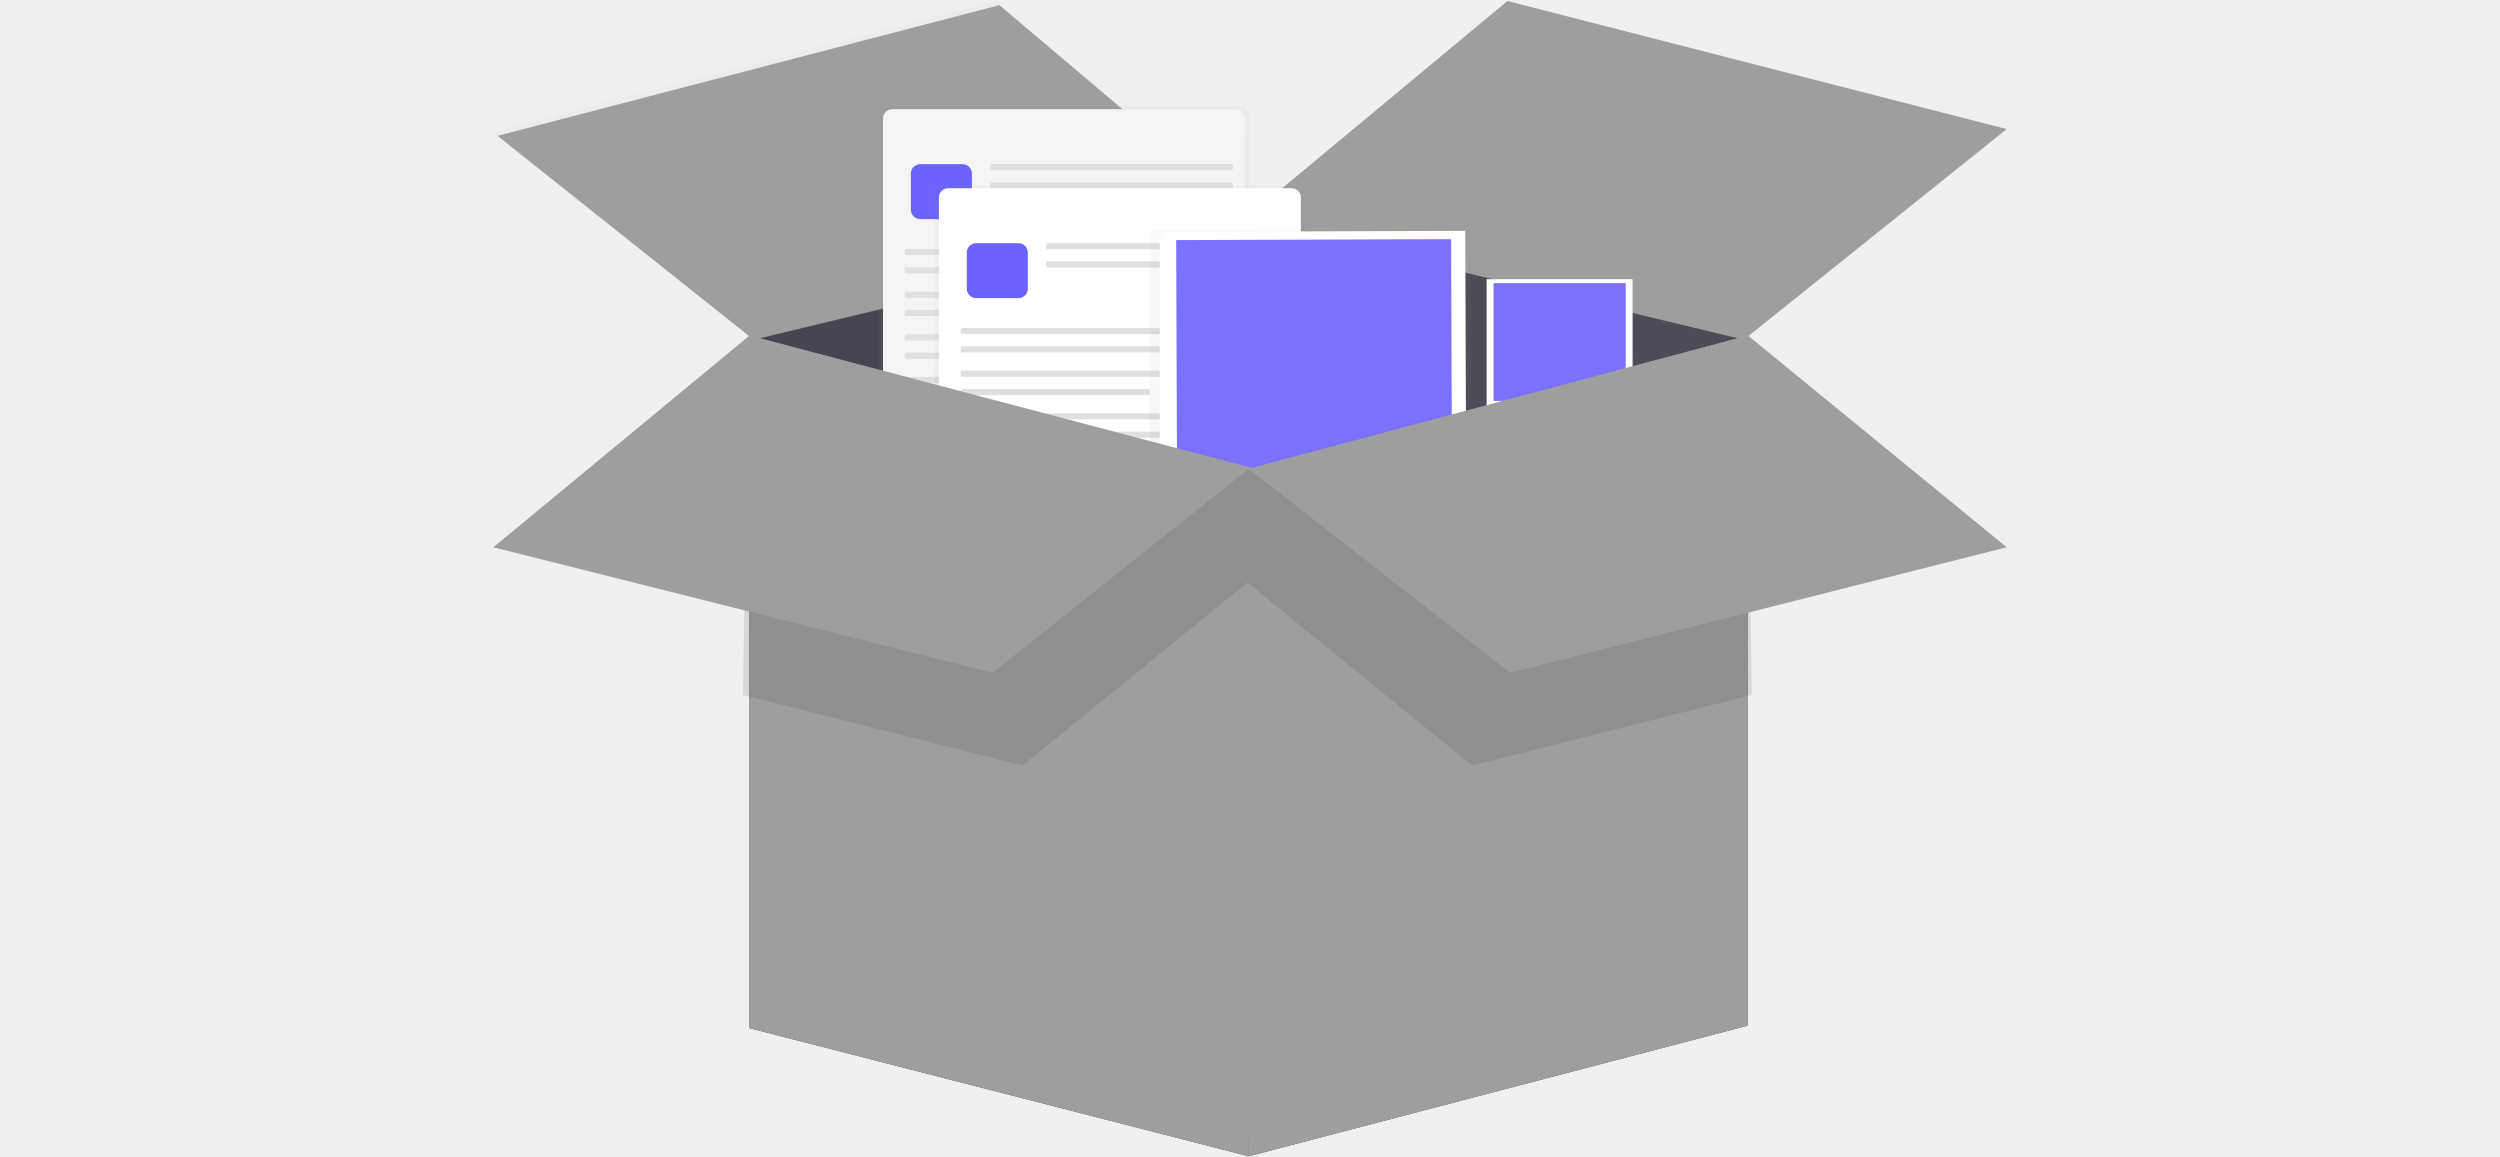
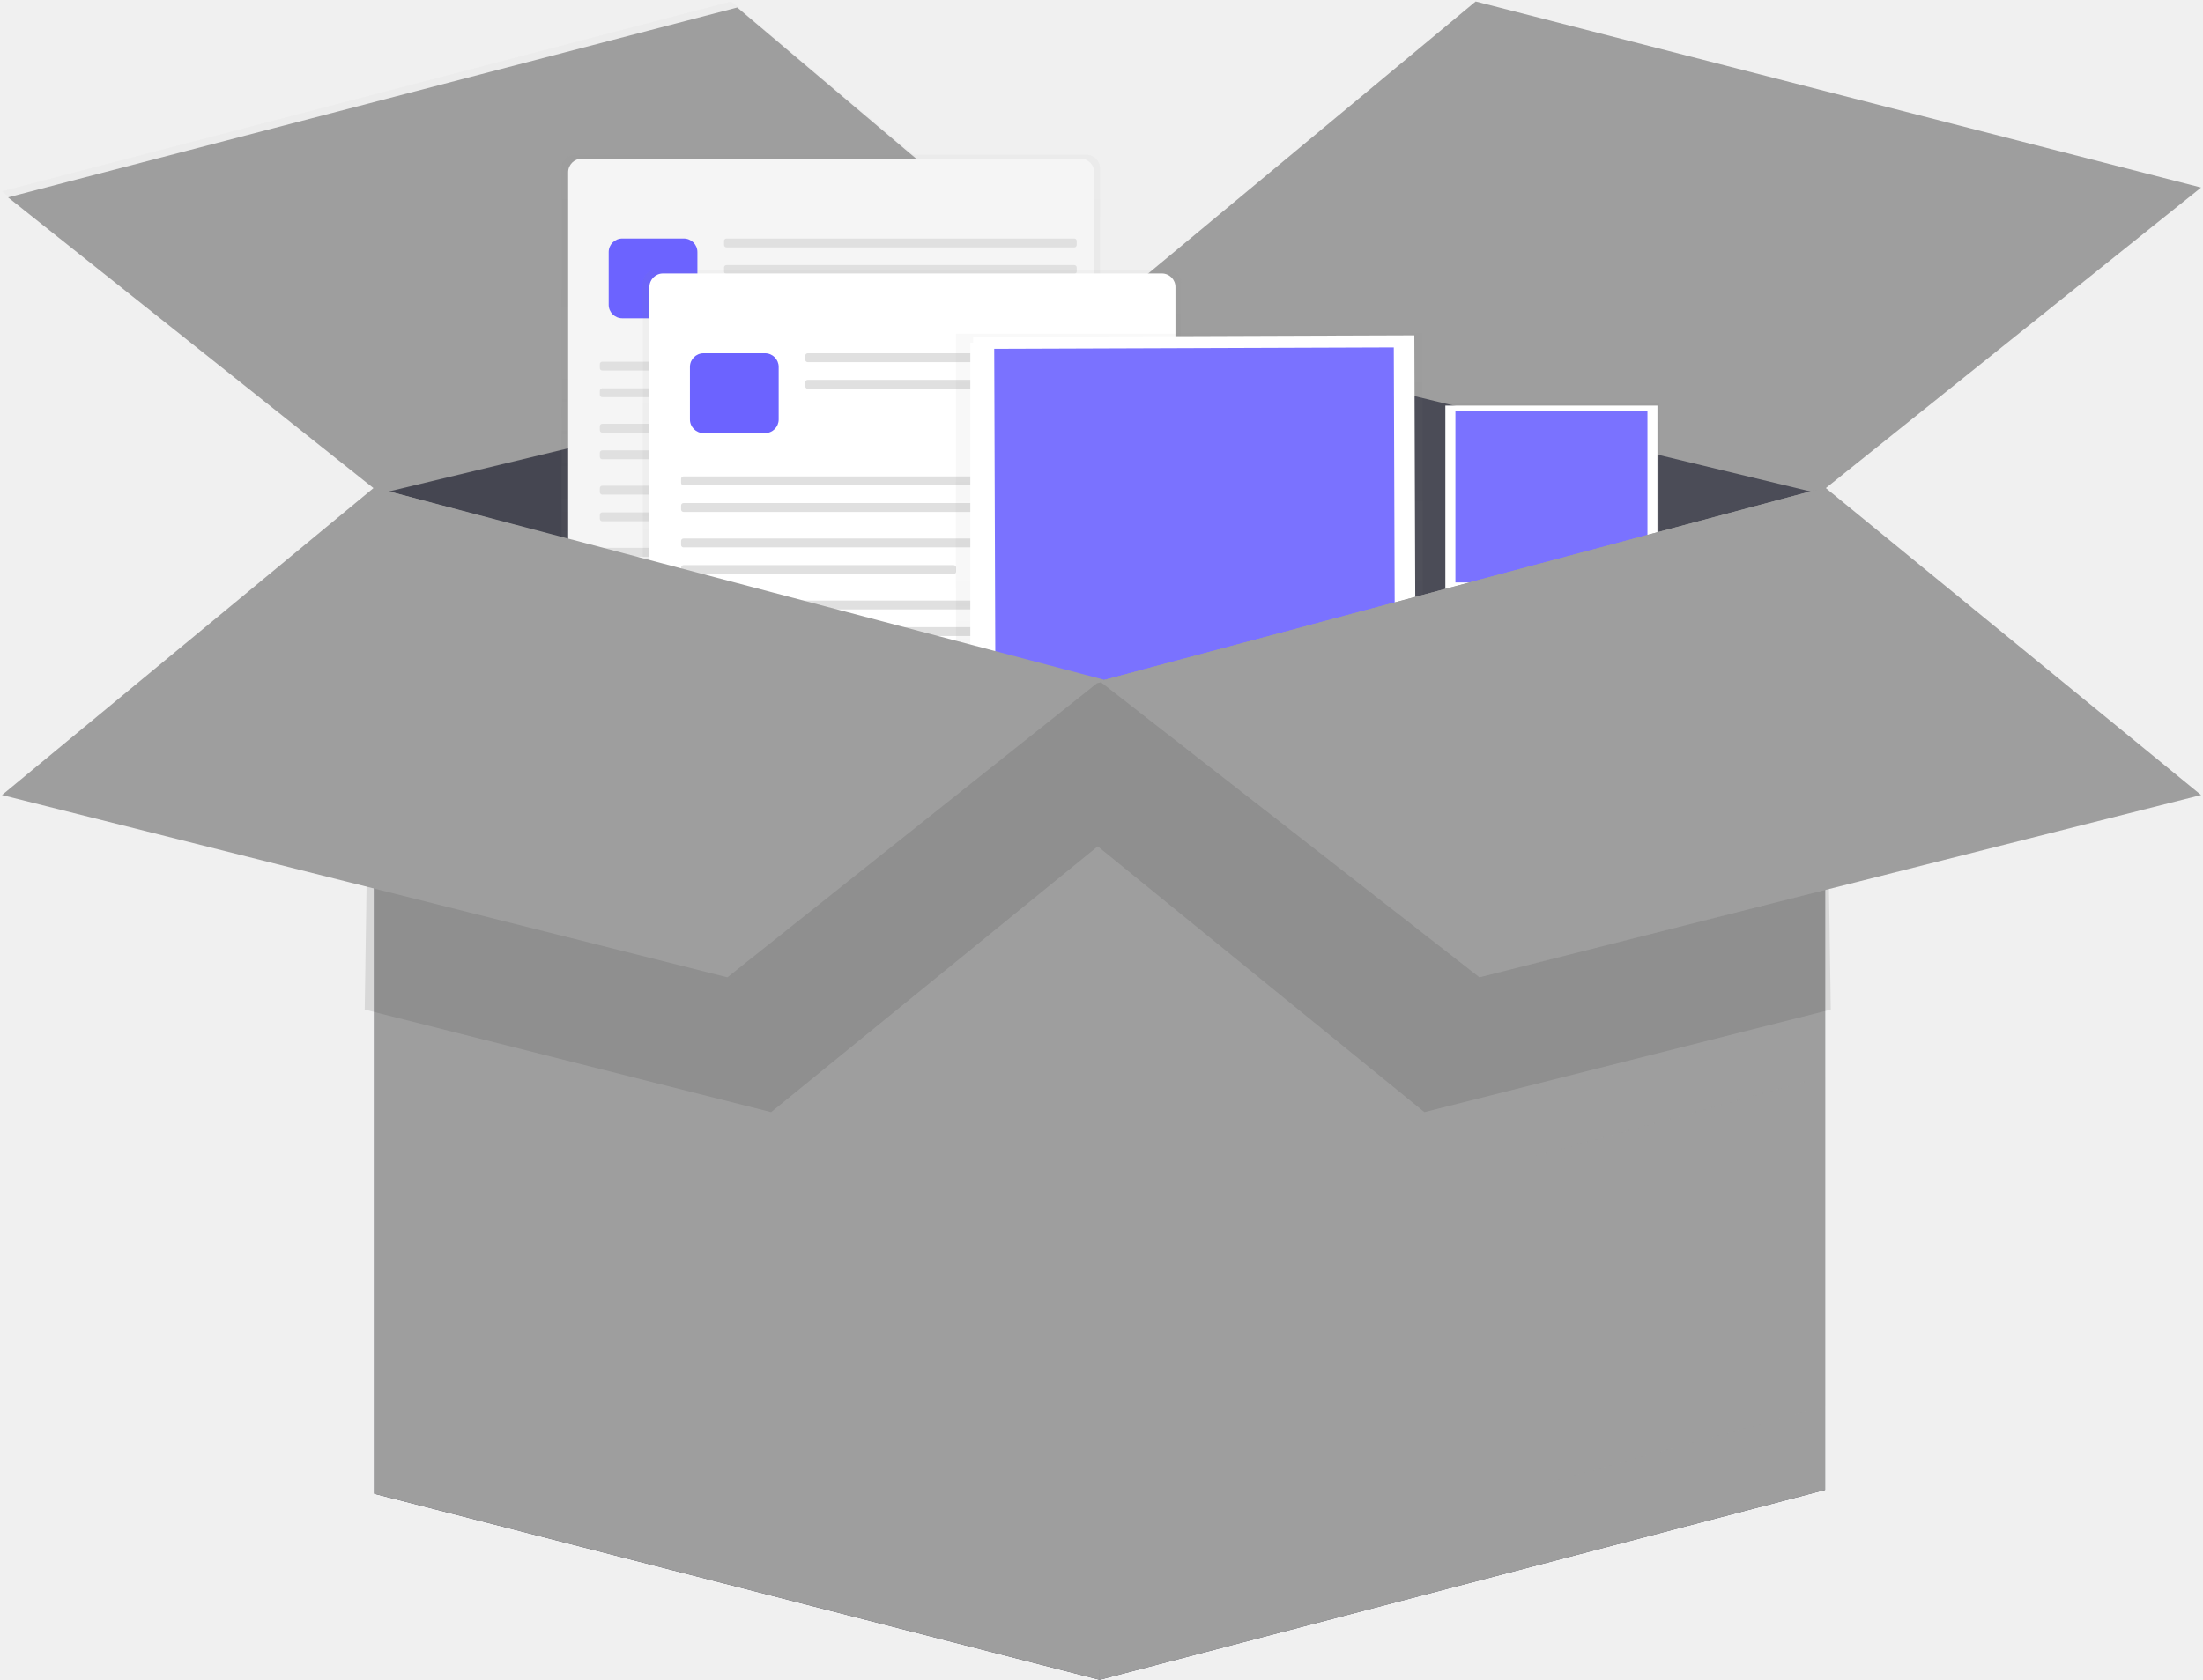
- <svg xmlns="http://www.w3.org/2000/svg" width="400px" height="185px" viewBox="0 0 729 556" version="1.1">
+ <svg xmlns="http://www.w3.org/2000/svg" max-width="300px" max-height="185px" viewBox="0 0 729 556" version="1.1">
  <defs>
    <linearGradient x1="50%" y1="100%" x2="50%" y2="0%" id="linearGradient-1">
      <stop stop-color="#808080" stop-opacity="0.25" offset="0%" />
      <stop stop-color="#808080" stop-opacity="0.12" offset="54%" />
      <stop stop-color="#808080" stop-opacity="0.1" offset="100%" />
    </linearGradient>
    <linearGradient x1="50.006%" y1="100%" x2="50.006%" y2="0%" id="linearGradient-2">
      <stop stop-color="#808080" stop-opacity="0.25" offset="0%" />
      <stop stop-color="#808080" stop-opacity="0.12" offset="54%" />
      <stop stop-color="#808080" stop-opacity="0.1" offset="100%" />
    </linearGradient>
    <linearGradient x1="50.003%" y1="100%" x2="50.003%" y2="0%" id="linearGradient-3">
      <stop stop-color="#808080" stop-opacity="0.25" offset="0%" />
      <stop stop-color="#808080" stop-opacity="0.12" offset="54%" />
      <stop stop-color="#808080" stop-opacity="0.1" offset="100%" />
    </linearGradient>
  </defs>
  <g id="Page-1" stroke="none" stroke-width="1" fill="none" fill-rule="evenodd">
    <g id="collection" fill-rule="nonzero">
      <polygon id="Shape" fill="#535461" points="603.94 161.36 363.88 103.54 363.88 556.01 603.94 493.17" />
      <polygon id="Shape" fill="#000000" opacity="0.1" points="603.94 161.36 363.88 103.54 363.88 556.01 603.94 493.17" />
      <polygon id="Shape" fill="#535461" points="123.83 161.36 363.88 103.54 363.88 556.01 123.83 494.42" />
      <polygon id="Shape" fill="#000000" opacity="0.17" points="123.83 159.36 363.88 101.54 363.88 556.01 123.83 494.42" />
      <polygon id="Shape" fill="#9E9E9E" points="361.88 105.54 488.31 0.48 728.37 62.07 601.94 163.36" />
      <polygon id="Shape" fill="#9E9E9E" points="125.83 163.36 365.88 105.54 243.97 2.48 2.66 65.32" />
      <polygon id="Shape" fill="#9E9E9E" opacity="0.05" points="126.83 163.36 366.88 105.54 241.97 0.48 0.66 63.32" />
      <g id="Group" opacity="0.5" transform="translate(185, 51)" fill="url(#linearGradient-1)">
        <rect id="Rectangle-path" x="0.83" y="0.24" width="178.18" height="164.4" rx="4.5" />
      </g>
      <rect id="Rectangle-path" fill="#F5F5F5" x="188.01" y="52.52" width="174.07" height="160.41" rx="4.5" />
      <rect id="Rectangle-path" fill="#6C63FF" x="201.42" y="78.94" width="29.36" height="26.42" rx="4.5" />
      <rect id="Rectangle-path" fill="#E0E0E0" x="239.59" y="78.94" width="116.7" height="2.94" rx="0.8" />
      <rect id="Rectangle-path" fill="#E0E0E0" x="239.59" y="87.74" width="116.7" height="2.94" rx="0.8" />
      <rect id="Rectangle-path" fill="#E0E0E0" x="198.49" y="119.71" width="157.8" height="2.94" rx="0.8" />
      <rect id="Rectangle-path" fill="#E0E0E0" x="198.49" y="128.52" width="157.8" height="2.94" rx="0.8" />
      <rect id="Rectangle-path" fill="#E0E0E0" x="198.49" y="140.26" width="157.8" height="2.94" rx="0.8" />
      <rect id="Rectangle-path" fill="#E0E0E0" x="198.49" y="149.07" width="91.01" height="2.94" rx="0.8" />
      <rect id="Rectangle-path" fill="#E0E0E0" x="198.49" y="160.78" width="157.8" height="2.94" rx="0.8" />
      <rect id="Rectangle-path" fill="#E0E0E0" x="198.49" y="169.59" width="157.8" height="2.94" rx="0.8" />
      <rect id="Rectangle-path" fill="#E0E0E0" x="198.49" y="181.33" width="157.8" height="2.94" rx="0.8" />
      <rect id="Rectangle-path" fill="#E0E0E0" x="198.49" y="190.14" width="91.01" height="2.94" rx="0.8" />
      <g id="Group" opacity="0.5" transform="translate(212, 89)" fill="url(#linearGradient-2)">
        <rect id="Rectangle-path" x="0.72" y="0.23" width="178.18" height="164.4" rx="4.5" />
      </g>
      <rect id="Rectangle-path" fill="#FFFFFF" x="214.9" y="90.51" width="174.07" height="160.41" rx="4.5" />
      <rect id="Rectangle-path" fill="#6C63FF" x="228.31" y="116.93" width="29.36" height="26.42" rx="4.5" />
      <rect id="Rectangle-path" fill="#E0E0E0" x="266.48" y="116.93" width="116.7" height="2.94" rx="0.8" />
      <rect id="Rectangle-path" fill="#E0E0E0" x="266.48" y="125.73" width="116.7" height="2.94" rx="0.8" />
      <rect id="Rectangle-path" fill="#E0E0E0" x="225.38" y="157.7" width="157.8" height="2.94" rx="0.8" />
      <rect id="Rectangle-path" fill="#E0E0E0" x="225.38" y="166.51" width="157.8" height="2.94" rx="0.8" />
      <rect id="Rectangle-path" fill="#E0E0E0" x="225.38" y="178.25" width="157.8" height="2.94" rx="0.8" />
      <rect id="Rectangle-path" fill="#E0E0E0" x="225.38" y="187.06" width="91.01" height="2.94" rx="0.8" />
      <rect id="Rectangle-path" fill="#E0E0E0" x="225.38" y="198.77" width="157.8" height="2.94" rx="0.8" />
      <rect id="Rectangle-path" fill="#E0E0E0" x="225.38" y="207.58" width="157.8" height="2.94" rx="0.8" />
      <rect id="Rectangle-path" fill="#E0E0E0" x="225.38" y="219.32" width="157.8" height="2.94" rx="0.8" />
      <rect id="Rectangle-path" fill="#E0E0E0" x="225.38" y="228.13" width="91.01" height="2.94" rx="0.8" />
      <g id="Group" opacity="0.5" transform="translate(316, 110)" fill="url(#linearGradient-3)">
        <rect id="Rectangle-path" x="0.34" y="0.51" width="154.39" height="181.39" />
      </g>
      <rect id="Rectangle-path" fill="#FFFFFF" x="321.09" y="113.43" width="146.36" height="174.46" />
      <rect id="Rectangle-path" fill="#E0E0E0" x="342.99" y="189.97" width="102.92" height="4.38" />
      <rect id="Rectangle-path" fill="#E0E0E0" x="342.99" y="218.8" width="102.92" height="4.38" />
      <rect id="Rectangle-path" fill="#E0E0E0" x="342.99" y="226.47" width="102.92" height="4.38" />
      <rect id="Rectangle-path" fill="#E0E0E0" x="342.99" y="211.14" width="43.43" height="4.38" />
      <rect id="Rectangle-path" fill="#3AD29F" opacity="0.6" x="413.43" y="211.14" width="32.48" height="4.38" />
      <rect id="Rectangle-path" fill="#6C63FF" x="379.12" y="244.35" width="32.48" height="4.38" />
      <rect id="Rectangle-path" fill="#BDBDBD" x="492.61" y="179.95" width="42.2" height="3.33" />
      <rect id="Rectangle-path" fill="url(#linearGradient-1)" x="478.31" y="133.58" width="70.8" height="68.02" />
      <rect id="Rectangle-path" fill="#F5F5F5" x="479.42" y="135.24" width="68.58" height="64.97" />
      <g id="Group" opacity="0.6" transform="translate(501, 173)" fill="#6C63FF">
        <rect id="Rectangle-path" x="0.91" y="0.84" width="24.71" height="3.33" />
      </g>
      <g id="Group-2" transform="translate(322, 111)">
        <rect id="Rectangle-path" fill="#FFFFFF" transform="translate(73.29457, 81.90435) rotate(-0.2) translate(-73.29457, -81.90435) " x="0.285" y="0.254" width="146.02" height="163.3" />
        <rect id="6236ce0a-1624-423a-a503-2e1c13798f51" fill="#6C63FF" opacity="0.901" transform="translate(73.31521, 63.13541) rotate(-0.2) translate(-73.31521, -63.13541) " x="7.205" y="4.23" width="132.22" height="117.81" />
      </g>
      <g id="Group-3" transform="translate(478, 134)">
        <rect id="Rectangle-path" fill="#FFFFFF" x="0.285" y="0.254" width="70.182" height="78.487" />
        <rect id="6236ce0a-1624-423a-a503-2e1c13798f51" fill="#6C63FF" opacity="0.901" x="3.611" y="2.165" width="63.549" height="56.623" />
      </g>
      <polygon id="Shape" fill="#9E9E9E" points="123.83 161.36 123.83 494.42 363.88 556.01 367.12 225.46" />
      <polygon id="Shape" fill="#9E9E9E" points="603.94 493.17 363.88 556.01 363.88 225.46 603.94 161.36" />
      <polygon id="Shape" fill="#9E9E9E" opacity="0.07" points="603.94 493.17 363.88 556.01 363.88 225.46 603.94 161.36" />
      <polygon id="Shape" fill="#9E9E9E" opacity="0.07" points="508.42 382.57 508.42 491.91 603.94 465.52 603.94 356.17" />
      <polygon id="Shape" fill="#000000" opacity="0.1" points="120.69 334.18 255.17 368.11 363.26 280.13 363.26 226.09 123.2 165.76" />
      <polygon id="Shape" fill="#000000" opacity="0.1" points="605.83 334.18 471.35 368.11 363.26 280.13 363.26 226.09 603.32 165.76" />
      <polygon id="Shape" fill="#9E9E9E" points="0.66 263.16 240.71 323.49 363.88 225.46 123.83 161.36" />
      <polygon id="Shape" fill="#9E9E9E" points="728.37 263.16 489.57 323.49 363.88 225.46 603.94 161.36" />
      <polygon id="Shape" fill="#9E9E9E" opacity="0.07" points="728.37 263.16 489.57 323.49 363.88 225.46 603.94 161.36" />
    </g>
  </g>
</svg>
